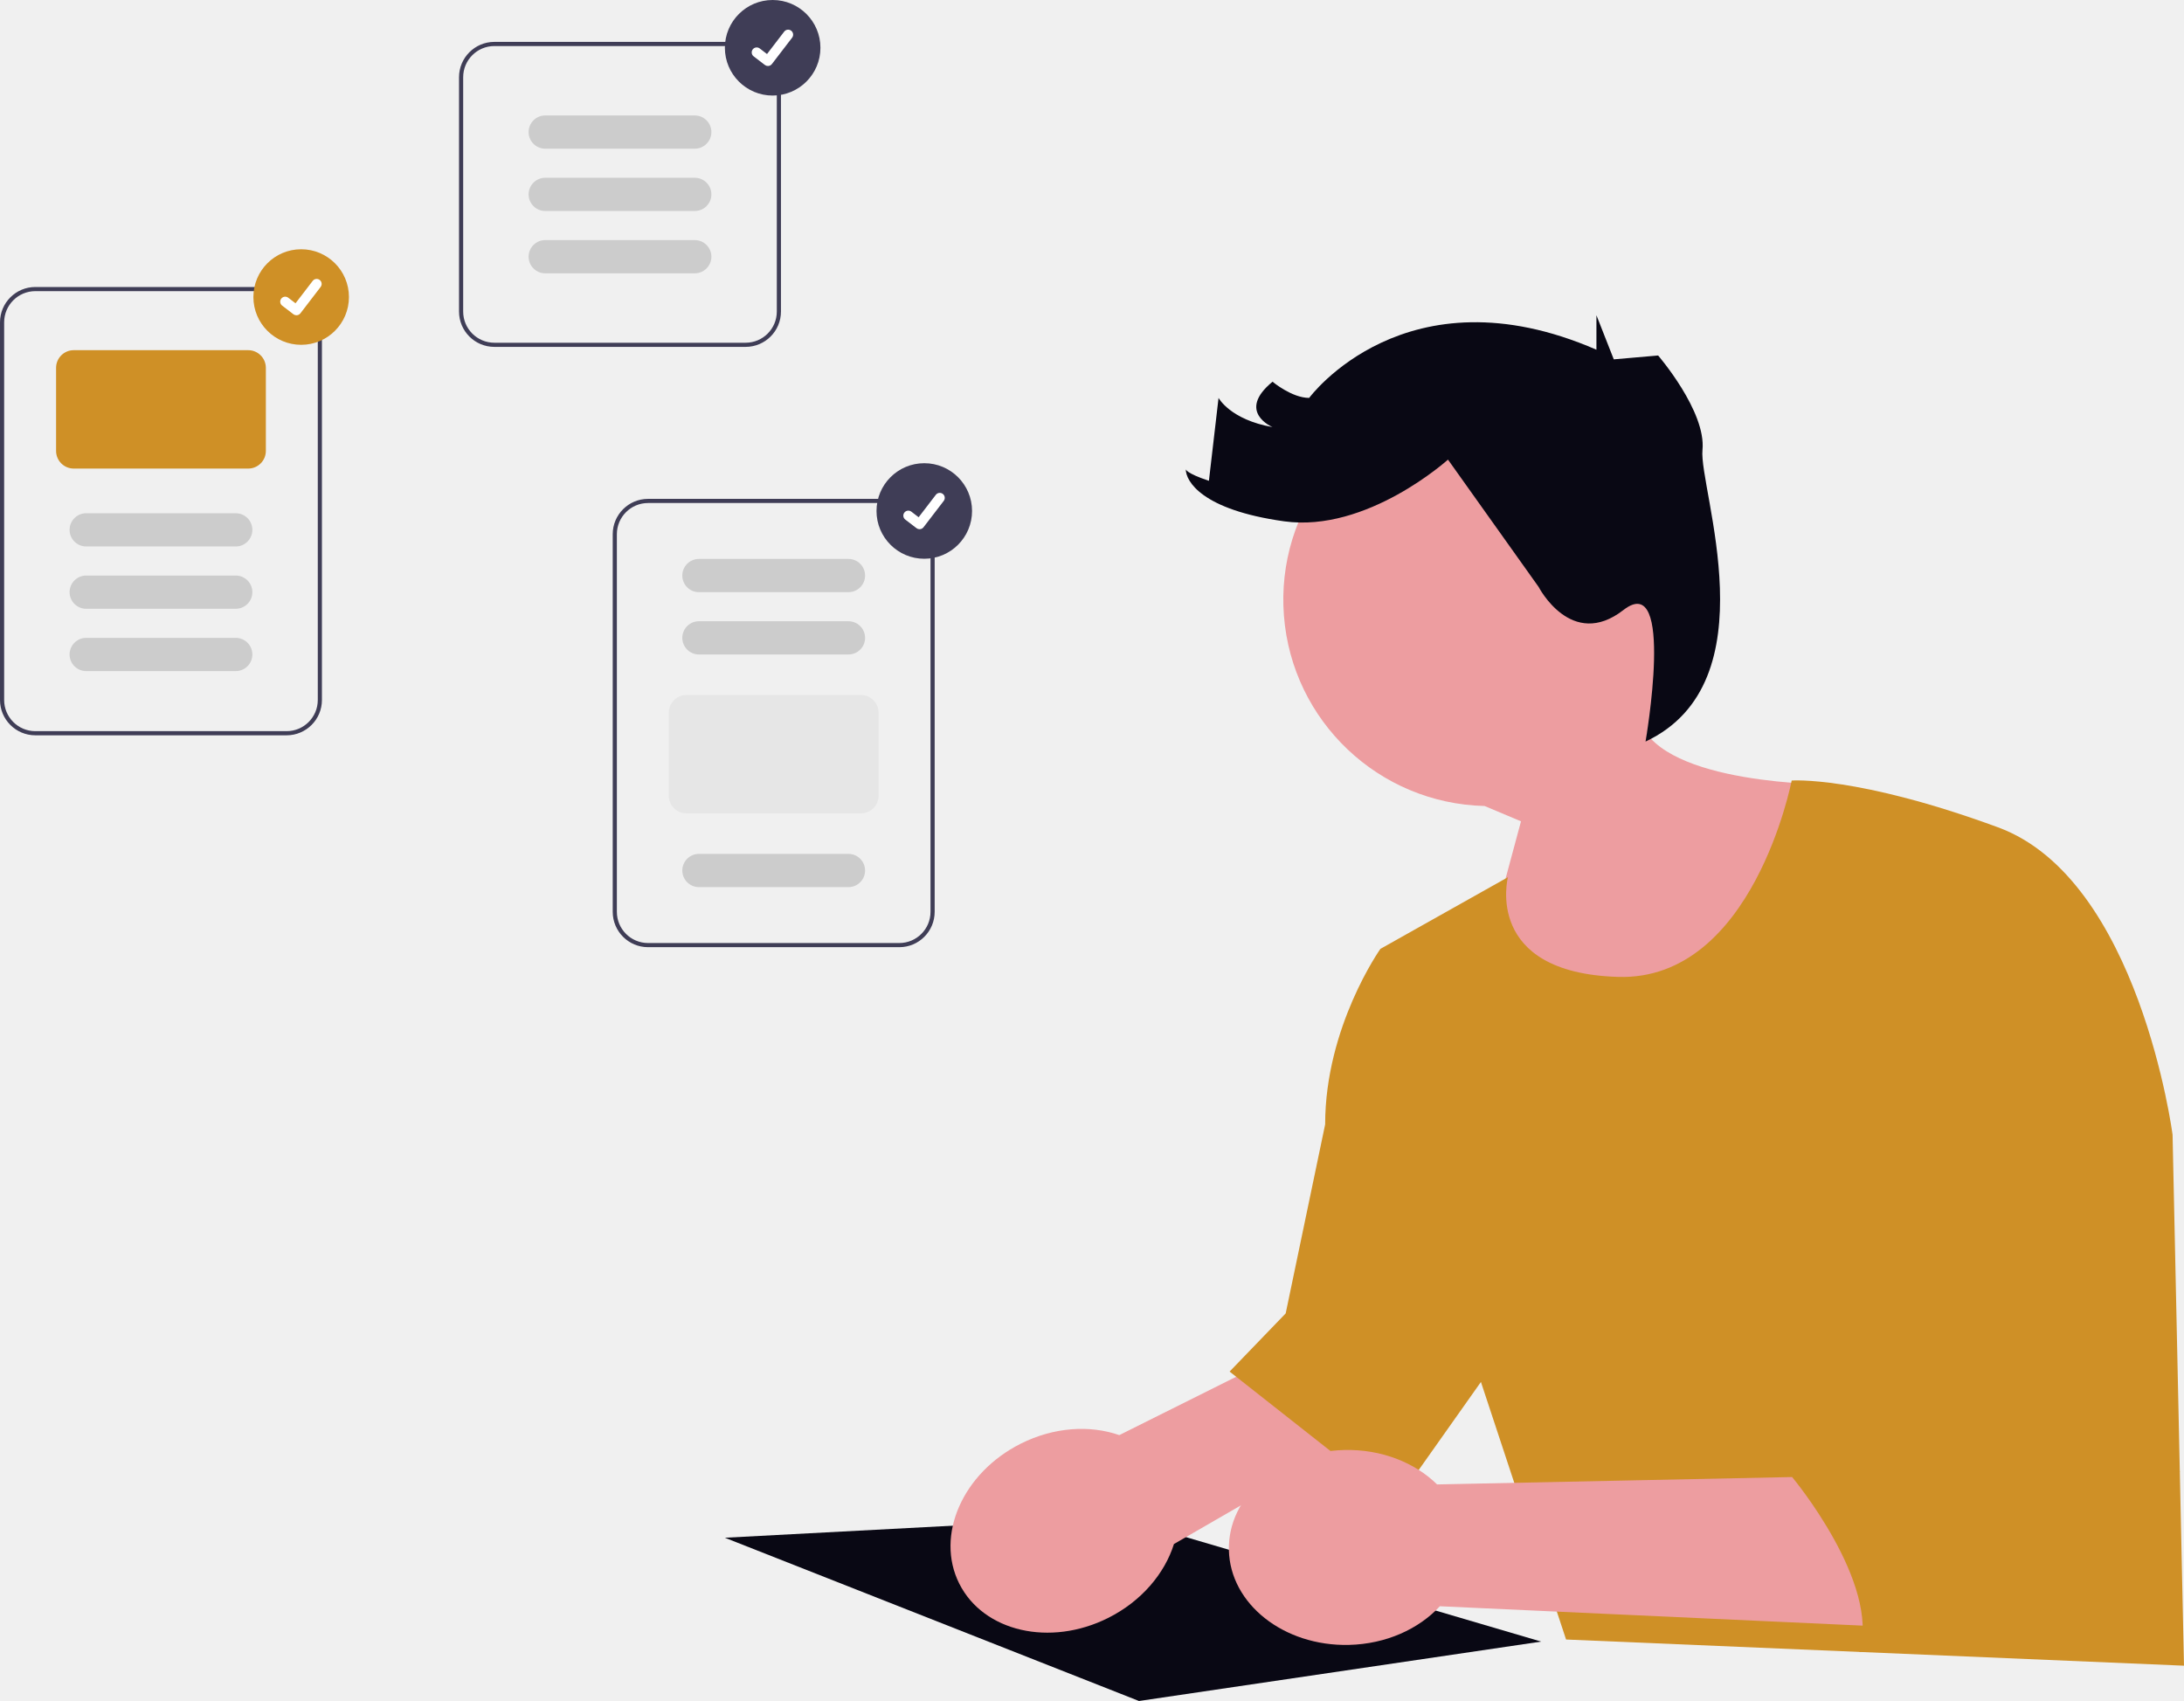
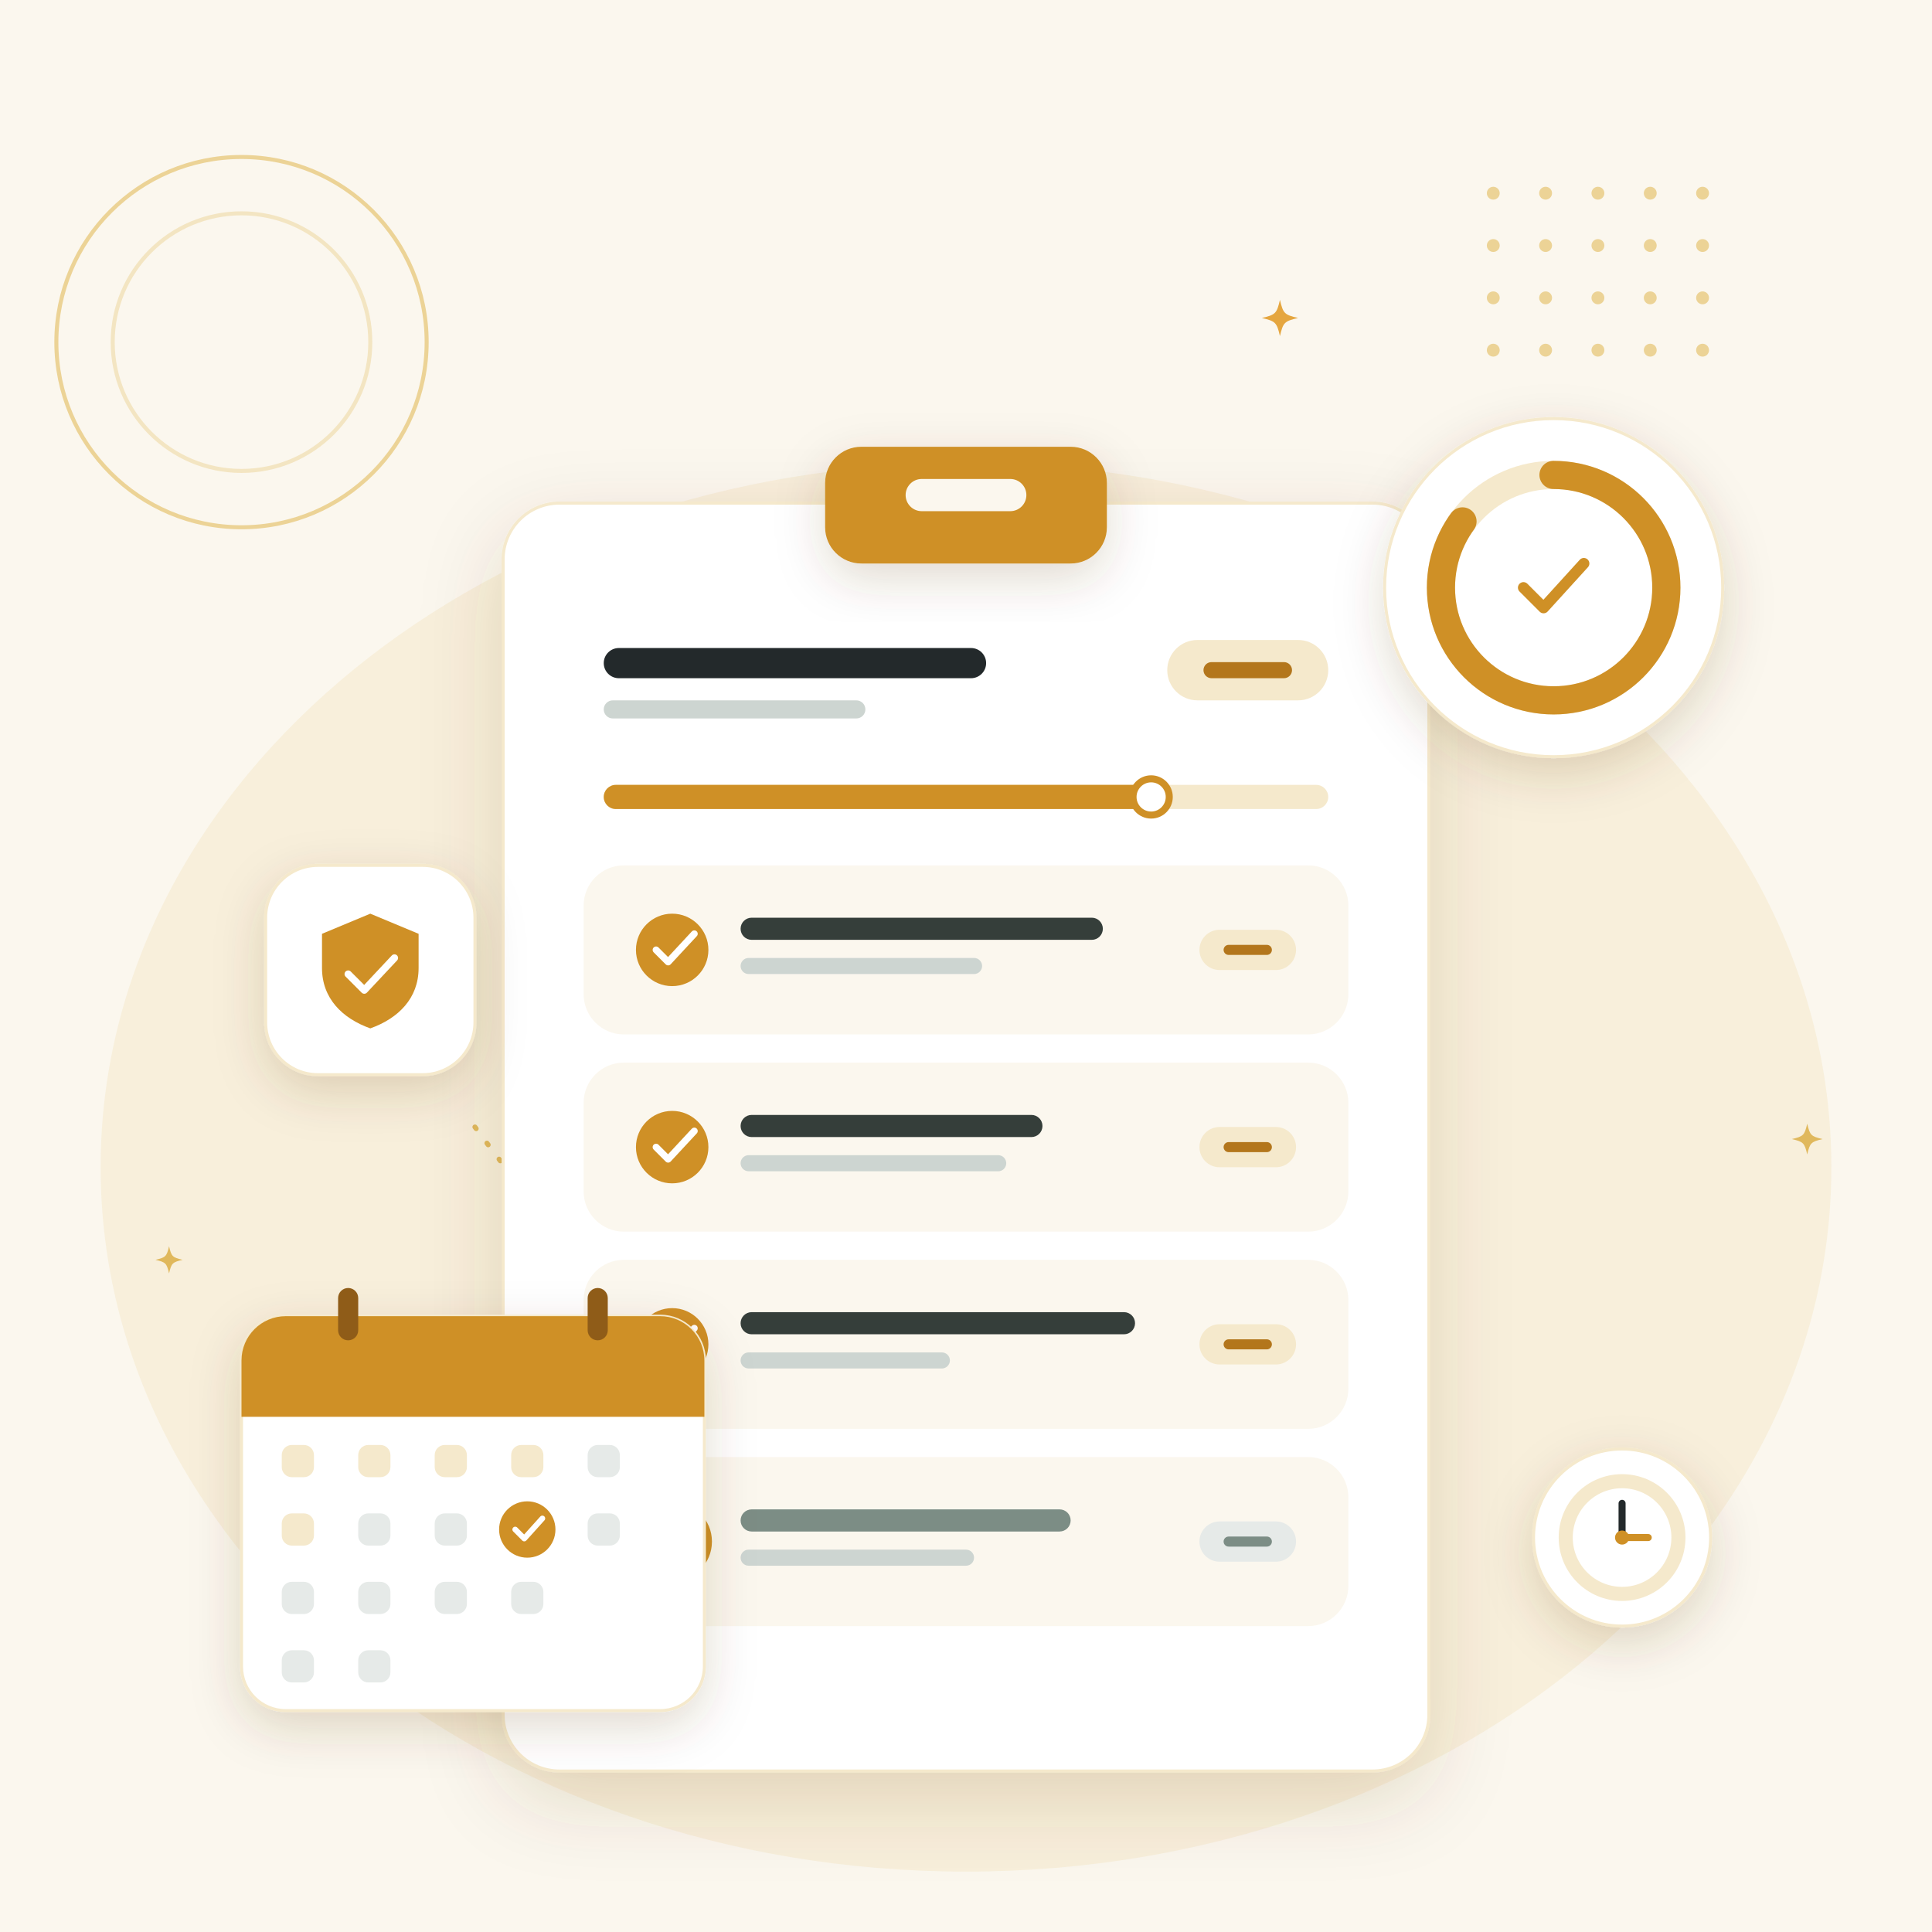
- <svg xmlns="http://www.w3.org/2000/svg" width="960" height="747.646" viewBox="0 0 960 747.646">
-   <g transform="translate(-415.76 -95.103)">
-     <g transform="translate(734.39 233.669)">
-       <path d="M446.664,133.529a90.673,90.673,0,1,0-89.33,115.729l16,6.731L350.657,340.2l116.95,22.034,47.53-122.34s-68.993,1.292-86.605-22.492a90.575,90.575,0,0,0,18.131-83.871Z" transform="translate(-23.393 -33.558)" fill="#ed9da0" />
-       <path d="M2,600.951l182.023,71.757L360.8,646.6,174.553,591.822Z" transform="translate(-2 -63.628)" fill="#090814" />
-       <path d="M182.824,561.13,356.987,474.2l26.056,33.092L206.844,609c-4.091,13-14.279,25.142-28.885,32.471-25.556,12.824-54.877,6.074-65.49-15.076s1.5-48.691,27.057-61.515c14.606-7.329,30.427-8.241,43.3-3.749Z" transform="translate(-9.452 -68.914)" fill="#ed9da0" />
-       <path d="M490.066,254.279s-16.995,88.136-76.339,86.31-48.388-43.823-48.388-43.823l-56.053,31.5S285,362.5,285,405.411L267.65,488.492,243,514.056l73.039,57.518,37.432-52.953L390.9,631.831l271.612,11.5-5.021-233.354s-14.608-112.3-76.69-135.121-90.737-20.576-90.737-20.576Z" transform="translate(-21.145 -49.771)" fill="#cf9026" />
-       <path d="M337.154,93.732s-35.594,32.2-72.035,27.119S221.9,103.055,221.9,97.97c0,0,0,1.695,10.17,5.085l4.237-36.441s5.085,9.558,23.729,12.83c0,0-16.1-6.728,0-19.948,0,0,8.475,7.118,16.1,7.118,0,0,42.373-57.628,126.272-21.187V30.285l7.627,19.379,9.841-.856,9.651-.839S450.715,72.546,449.02,89.5s30.454,102.082-25.028,128.16c0,0,13.163-75.617-9.719-57.821s-37.288-10.17-37.288-10.17L337.155,93.732Z" transform="translate(-19.309 -30.285)" fill="#090814" />
-       <path d="M334.175,591.715l194.612-4.053,9.413,66.89-202.8-9.293c-9.262,10-23.663,16.615-40,16.989-28.586.656-52.2-17.99-52.742-41.647s22.19-43.367,50.776-44.022c16.337-.375,31.027,5.571,40.738,15.137Z" transform="translate(-21.115 -77.821)" fill="#ed9da0" />
-       <path d="M551.385,430.822s-6.391,40.171,12.782,53.866c0,0-6.391,49.3,9.13,64.822,0,0-28.522,1.155-22.934,16.1,0,0-41.888-6.968-36.41,10.378,0,0,38.764,46.525,29.425,76.672l126.695-6.372,14.14-72.95" transform="translate(-44.68 -65.139)" fill="#cf9026" />
+ <svg xmlns="http://www.w3.org/2000/svg" width="960" height="960" viewBox="0 0 960 960" role="img">
+   <defs>
+     <filter id="wShadowLg" x="-40%" y="-40%" width="180%" height="180%">
+       <feDropShadow dx="0" dy="14" stdDeviation="20" flood-color="#613e18" flood-opacity="0.16" />
+     </filter>
+     <filter id="wShadowSm" x="-50%" y="-50%" width="200%" height="200%">
+       <feDropShadow dx="0" dy="8" stdDeviation="12" flood-color="#613e18" flood-opacity="0.18" />
+     </filter>
+     <path id="wSpark" d="M0,-9 C1.6,-2.2 2.2,-1.6 9,0 C2.2,1.6 1.6,2.2 0,9 C-1.6,2.2 -2.2,1.6 -9,0 C-2.2,-1.6 -1.6,-2.2 0,-9 Z" />
+   </defs>
+   <rect width="960" height="960" fill="#fbf7ee" />
+   <ellipse cx="480" cy="580" rx="430" ry="350" fill="#f5e9cc" opacity="0.55" />
+   <circle cx="120" cy="170" r="92" fill="none" stroke="#ecd396" stroke-width="2" />
+   <circle cx="120" cy="170" r="64" fill="none" stroke="#ecd396" stroke-width="2" opacity="0.5" />
+   <g fill="#ecd396" transform="translate(742,96)">
+     <circle r="3.2" />
+     <circle cx="26" r="3.2" />
+     <circle cx="52" r="3.2" />
+     <circle cx="78" r="3.2" />
+     <circle cx="104" r="3.2" />
+     <circle cy="26" r="3.2" />
+     <circle cx="26" cy="26" r="3.2" />
+     <circle cx="52" cy="26" r="3.2" />
+     <circle cx="78" cy="26" r="3.2" />
+     <circle cx="104" cy="26" r="3.2" />
+     <circle cy="52" r="3.2" />
+     <circle cx="26" cy="52" r="3.2" />
+     <circle cx="52" cy="52" r="3.2" />
+     <circle cx="78" cy="52" r="3.2" />
+     <circle cx="104" cy="52" r="3.2" />
+     <circle cy="78" r="3.2" />
+     <circle cx="26" cy="78" r="3.2" />
+     <circle cx="52" cy="78" r="3.2" />
+     <circle cx="78" cy="78" r="3.2" />
+     <circle cx="104" cy="78" r="3.2" />
+   </g>
+   <path d="M700,382 C680,420 668,440 660,470" fill="none" stroke="#e0b85c" stroke-width="2.5" stroke-linecap="round" stroke-dasharray="1 9" />
+   <path d="M236,560 C258,590 272,606 288,624" fill="none" stroke="#e0b85c" stroke-width="2.5" stroke-linecap="round" stroke-dasharray="1 9" />
+   <g filter="url(#wShadowLg)">
+     <rect x="250" y="250" width="460" height="630" rx="28" fill="#ffffff" stroke="#f5e9cc" stroke-width="1.5" />
+   </g>
+   <g filter="url(#wShadowSm)">
+     <rect x="410" y="222" width="140" height="58" rx="18" fill="#cf9026" />
+   </g>
+   <rect x="450" y="238" width="60" height="16" rx="8" fill="#fbf7ee" />
+   <rect x="300" y="322" width="190" height="15" rx="7.5" fill="#23292b" />
+   <rect x="300" y="348" width="130" height="9" rx="4.5" fill="#cdd5d1" />
+   <rect x="580" y="318" width="80" height="30" rx="15" fill="#f5e9cc" />
+   <rect x="598" y="329" width="44" height="8" rx="4" fill="#b3761c" />
+   <rect x="300" y="390" width="360" height="12" rx="6" fill="#f5e9cc" />
+   <rect x="300" y="390" width="272" height="12" rx="6" fill="#cf9026" />
+   <circle cx="572" cy="396" r="9" fill="#ffffff" stroke="#cf9026" stroke-width="3.5" />
+   <g>
+     <rect x="290" y="430" width="380" height="84" rx="20" fill="#fbf7ee" />
+     <circle cx="334" cy="472" r="18" fill="#cf9026" />
+     <path d="M326,472 l6,6 13,-14" fill="none" stroke="#ffffff" stroke-width="3.4" stroke-linecap="round" stroke-linejoin="round" />
+     <rect x="368" y="456" width="180" height="11" rx="5.5" fill="#353e3a" />
+     <rect x="368" y="476" width="120" height="8" rx="4" fill="#cdd5d1" />
+     <rect x="596" y="462" width="48" height="20" rx="10" fill="#f5e9cc" />
+     <rect x="608" y="469.5" width="24" height="5" rx="2.5" fill="#b3761c" />
+   </g>
+   <g>
+     <rect x="290" y="528" width="380" height="84" rx="20" fill="#fbf7ee" />
+     <circle cx="334" cy="570" r="18" fill="#cf9026" />
+     <path d="M326,570 l6,6 13,-14" fill="none" stroke="#ffffff" stroke-width="3.4" stroke-linecap="round" stroke-linejoin="round" />
+     <rect x="368" y="554" width="150" height="11" rx="5.5" fill="#353e3a" />
+     <rect x="368" y="574" width="132" height="8" rx="4" fill="#cdd5d1" />
+     <rect x="596" y="560" width="48" height="20" rx="10" fill="#f5e9cc" />
+     <rect x="608" y="567.5" width="24" height="5" rx="2.5" fill="#b3761c" />
+   </g>
+   <g>
+     <rect x="290" y="626" width="380" height="84" rx="20" fill="#fbf7ee" />
+     <circle cx="334" cy="668" r="18" fill="#cf9026" />
+     <path d="M326,668 l6,6 13,-14" fill="none" stroke="#ffffff" stroke-width="3.4" stroke-linecap="round" stroke-linejoin="round" />
+     <rect x="368" y="652" width="196" height="11" rx="5.5" fill="#353e3a" />
+     <rect x="368" y="672" width="104" height="8" rx="4" fill="#cdd5d1" />
+     <rect x="596" y="658" width="48" height="20" rx="10" fill="#f5e9cc" />
+     <rect x="608" y="665.5" width="24" height="5" rx="2.5" fill="#b3761c" />
+   </g>
+   <g>
+     <rect x="290" y="724" width="380" height="84" rx="20" fill="#fbf7ee" />
+     <circle cx="334" cy="766" r="18" fill="#ffffff" stroke="#f5e9cc" stroke-width="3.5" />
+     <circle cx="334" cy="766" r="18" fill="none" stroke="#cf9026" stroke-width="3.5" stroke-linecap="round" stroke-dasharray="62.2 50.9" transform="rotate(-90 334 766)" />
+     <rect x="368" y="750" width="164" height="11" rx="5.5" fill="#7c8d85" />
+     <rect x="368" y="770" width="116" height="8" rx="4" fill="#cdd5d1" />
+     <rect x="596" y="756" width="48" height="20" rx="10" fill="#e6eae8" />
+     <rect x="608" y="763.5" width="24" height="5" rx="2.5" fill="#7c8d85" />
+   </g>
+   <g filter="url(#wShadowSm)">
+     <circle cx="772" cy="292" r="84" fill="#ffffff" stroke="#f5e9cc" stroke-width="1.5" />
+   </g>
+   <circle cx="772" cy="292" r="56" fill="none" stroke="#f5e9cc" stroke-width="14" />
+   <circle cx="772" cy="292" r="56" fill="none" stroke="#cf9026" stroke-width="14" stroke-linecap="round" stroke-dasharray="299.1 52.7" transform="rotate(-90 772 292)" />
+   <path d="M757,292 l10,10 20,-22" fill="none" stroke="#cf9026" stroke-width="5.5" stroke-linecap="round" stroke-linejoin="round" />
+   <g filter="url(#wShadowSm)">
+     <rect x="132" y="430" width="104" height="104" rx="26" fill="#ffffff" stroke="#f5e9cc" stroke-width="1.5" />
+   </g>
+   <path d="M184,454 l24,10 v17 c0,15 -10,25 -24,30 c-14,-5 -24,-15 -24,-30 v-17 Z" fill="#cf9026" />
+   <path d="M173,484 l8,8 15,-16" fill="none" stroke="#ffffff" stroke-width="3.6" stroke-linecap="round" stroke-linejoin="round" />
+   <g transform="translate(0,-36)">
+     <g filter="url(#wShadowSm)">
+       <rect x="120" y="690" width="230" height="196" rx="22" fill="#ffffff" stroke="#f5e9cc" stroke-width="1.5" />
    </g>
-     <path d="M663.871,475.219H553.4A15.538,15.538,0,0,1,537.88,459.7V293.689A15.538,15.538,0,0,1,553.4,278.168H663.871a15.538,15.538,0,0,1,15.521,15.521V459.7A15.538,15.538,0,0,1,663.871,475.219ZM553.4,279.994a13.71,13.71,0,0,0-13.695,13.695V459.7A13.71,13.71,0,0,0,553.4,473.393H663.871A13.71,13.71,0,0,0,677.566,459.7V293.689a13.71,13.71,0,0,0-13.695-13.695Z" transform="translate(-122.12 -56.921)" fill="#3f3d56" />
-     <path d="M649.331,360.624H572.64a7.769,7.769,0,0,1-7.76-7.76V316.345a7.769,7.769,0,0,1,7.76-7.76h76.69a7.769,7.769,0,0,1,7.76,7.76v36.519A7.769,7.769,0,0,1,649.331,360.624Z" transform="translate(-124.47 -59.567)" fill="#cf9026" />
-     <path d="M644.419,401.692H578.684a7.3,7.3,0,1,1,0-14.608h65.735a7.3,7.3,0,1,1,0,14.608Z" transform="translate(-125.035 -66.398)" fill="#ccc" />
-     <path d="M644.419,431.692H578.684a7.3,7.3,0,1,1,0-14.608h65.735a7.3,7.3,0,1,1,0,14.608Z" transform="translate(-125.035 -69.009)" fill="#ccc" />
-     <path d="M644.419,461.692H578.684a7.3,7.3,0,1,1,0-14.608h65.735a7.3,7.3,0,1,1,0,14.608Z" transform="translate(-125.035 -71.619)" fill="#ccc" />
-     <path d="M958.871,577.219H848.4A15.538,15.538,0,0,1,832.88,561.7V395.689A15.538,15.538,0,0,1,848.4,380.168H958.871a15.538,15.538,0,0,1,15.521,15.521V561.7a15.538,15.538,0,0,1-15.521,15.521ZM848.4,381.994a13.71,13.71,0,0,0-13.695,13.695V561.7A13.71,13.71,0,0,0,848.4,575.393H958.871A13.71,13.71,0,0,0,972.566,561.7V395.689a13.71,13.71,0,0,0-13.695-13.695Z" transform="translate(-147.791 -65.797)" fill="#3f3d56" />
-     <path d="M939.419,423.692H873.684a7.3,7.3,0,0,1,0-14.608h65.735a7.3,7.3,0,0,1,0,14.608Z" transform="translate(-150.706 -68.313)" fill="#ccc" />
-     <path d="M939.419,453.692H873.684a7.3,7.3,0,0,1,0-14.608h65.735a7.3,7.3,0,0,1,0,14.608Z" transform="translate(-150.706 -70.923)" fill="#ccc" />
-     <path d="M944.331,526.624H867.64a7.77,7.77,0,0,1-7.76-7.76V482.344a7.77,7.77,0,0,1,7.76-7.76h76.69a7.77,7.77,0,0,1,7.76,7.76v36.519A7.77,7.77,0,0,1,944.331,526.624Z" transform="translate(-150.14 -74.012)" fill="#e6e6e6" />
-     <path d="M939.419,565.692H873.684a7.3,7.3,0,0,1,0-14.608h65.735a7.3,7.3,0,0,1,0,14.608Z" transform="translate(-150.706 -80.669)" fill="#ccc" />
-     <path d="M884.871,294.223H774.4A15.538,15.538,0,0,1,758.88,278.7V175.689A15.538,15.538,0,0,1,774.4,160.168H884.871a15.538,15.538,0,0,1,15.521,15.521V278.7A15.538,15.538,0,0,1,884.871,294.223ZM774.4,161.994a13.71,13.71,0,0,0-13.695,13.695V278.7A13.71,13.71,0,0,0,774.4,292.4H884.871A13.71,13.71,0,0,0,898.566,278.7V175.689a13.71,13.71,0,0,0-13.695-13.695Z" transform="translate(-141.351 -46.652)" fill="#3f3d56" />
-     <path d="M865.419,270.192H799.684a7.3,7.3,0,0,1,0-14.608h65.735a7.3,7.3,0,1,1,0,14.608Z" transform="translate(-144.266 -54.955)" fill="#ccc" />
-     <path d="M865.419,240.192H799.684a7.3,7.3,0,0,1,0-14.608h65.735a7.3,7.3,0,1,1,0,14.608Z" transform="translate(-144.266 -52.345)" fill="#ccc" />
-     <path d="M865.419,210.192H799.684a7.3,7.3,0,0,1,0-14.608h65.735a7.3,7.3,0,1,1,0,14.608Z" transform="translate(-144.266 -49.734)" fill="#ccc" />
-     <circle cx="20.999" cy="20.999" r="20.999" transform="translate(527.143 204.66)" fill="#cf9026" />
-     <path d="M679.921,290.252a2.178,2.178,0,0,1-1.31-.435l-.023-.018-4.935-3.778a2.192,2.192,0,0,1,2.667-3.481l3.2,2.451,7.554-9.851a2.192,2.192,0,0,1,3.074-.406l-.047.064.048-.063a2.195,2.195,0,0,1,.406,3.074L681.665,289.4a2.194,2.194,0,0,1-1.744.856Z" transform="translate(-133.86 -56.582)" fill="#fff" />
-     <circle cx="20.999" cy="20.999" r="20.999" transform="translate(801.038 298.697)" fill="#3f3d56" />
-     <path d="M979.921,393.252a2.177,2.177,0,0,1-1.31-.435l-.023-.018-4.935-3.778a2.192,2.192,0,1,1,2.667-3.481l3.2,2.451,7.554-9.851a2.192,2.192,0,0,1,3.074-.406l-.047.064.048-.063a2.195,2.195,0,0,1,.406,3.074L981.665,392.4A2.193,2.193,0,0,1,979.921,393.252Z" transform="translate(-159.966 -65.545)" fill="#fff" />
-     <circle cx="20.999" cy="20.999" r="20.999" transform="translate(734.39 95.103)" fill="#3f3d56" />
-     <path d="M906.921,170.252a2.178,2.178,0,0,1-1.31-.435l-.023-.018-4.935-3.778a2.192,2.192,0,0,1,2.667-3.481l3.2,2.451,7.554-9.851a2.192,2.192,0,0,1,3.074-.406l-.047.064.048-.063a2.195,2.195,0,0,1,.406,3.074L908.665,169.4A2.193,2.193,0,0,1,906.921,170.252Z" transform="translate(-153.613 -46.14)" fill="#fff" />
+     <path d="M142,690 h186 a22,22 0 0 1 22,22 v28 h-230 v-28 a22,22 0 0 1 22,-22 Z" fill="#cf9026" />
+     <rect x="168" y="676" width="10" height="26" rx="5" fill="#8f5c18" />
+     <rect x="292" y="676" width="10" height="26" rx="5" fill="#8f5c18" />
+     <g>
+       <rect x="140" y="754" width="16" height="16" rx="5" fill="#f5e9cc" />
+       <rect x="178" y="754" width="16" height="16" rx="5" fill="#f5e9cc" />
+       <rect x="216" y="754" width="16" height="16" rx="5" fill="#f5e9cc" />
+       <rect x="254" y="754" width="16" height="16" rx="5" fill="#f5e9cc" />
+       <rect x="292" y="754" width="16" height="16" rx="5" fill="#e6eae8" />
+       <rect x="140" y="788" width="16" height="16" rx="5" fill="#f5e9cc" />
+       <rect x="178" y="788" width="16" height="16" rx="5" fill="#e6eae8" />
+       <rect x="216" y="788" width="16" height="16" rx="5" fill="#e6eae8" />
+       <rect x="292" y="788" width="16" height="16" rx="5" fill="#e6eae8" />
+       <rect x="140" y="822" width="16" height="16" rx="5" fill="#e6eae8" />
+       <rect x="178" y="822" width="16" height="16" rx="5" fill="#e6eae8" />
+       <rect x="216" y="822" width="16" height="16" rx="5" fill="#e6eae8" />
+       <rect x="254" y="822" width="16" height="16" rx="5" fill="#e6eae8" />
+       <rect x="140" y="856" width="16" height="16" rx="5" fill="#e6eae8" />
+       <rect x="178" y="856" width="16" height="16" rx="5" fill="#e6eae8" />
+     </g>
+     <circle cx="262" cy="796" r="14" fill="#cf9026" />
+     <path d="M256,796 l4.5,4.5 9,-10" fill="none" stroke="#ffffff" stroke-width="2.8" stroke-linecap="round" stroke-linejoin="round" />
  </g>
+   <g filter="url(#wShadowSm)">
+     <circle cx="806" cy="764" r="44" fill="#ffffff" stroke="#f5e9cc" stroke-width="1.5" />
+   </g>
+   <circle cx="806" cy="764" r="28" fill="none" stroke="#f5e9cc" stroke-width="7" />
+   <line x1="806" y1="764" x2="806" y2="747" stroke="#23292b" stroke-width="3.5" stroke-linecap="round" />
+   <line x1="806" y1="764" x2="819" y2="764" stroke="#cf9026" stroke-width="3.5" stroke-linecap="round" />
+   <circle cx="806" cy="764" r="3.5" fill="#cf9026" />
+   <use href="#wSpark" transform="translate(636,158)" fill="#e5a63f" />
+   <use href="#wSpark" transform="translate(84,626) scale(0.75)" fill="#e0b85c" />
+   <use href="#wSpark" transform="translate(898,566) scale(0.85)" fill="#e0b85c" />
</svg>
